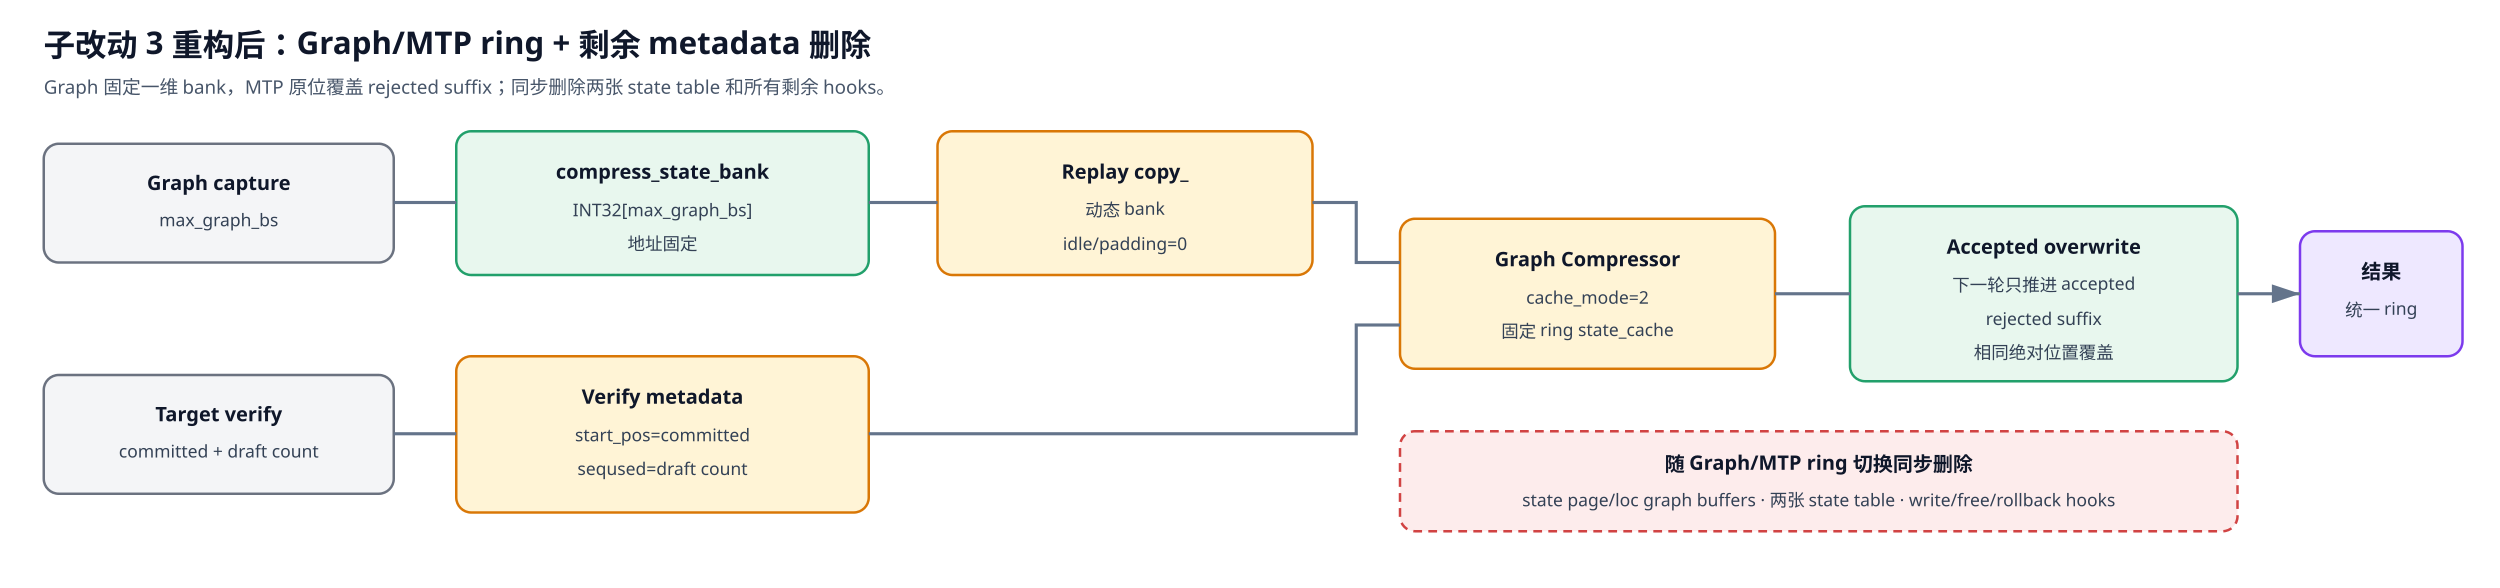
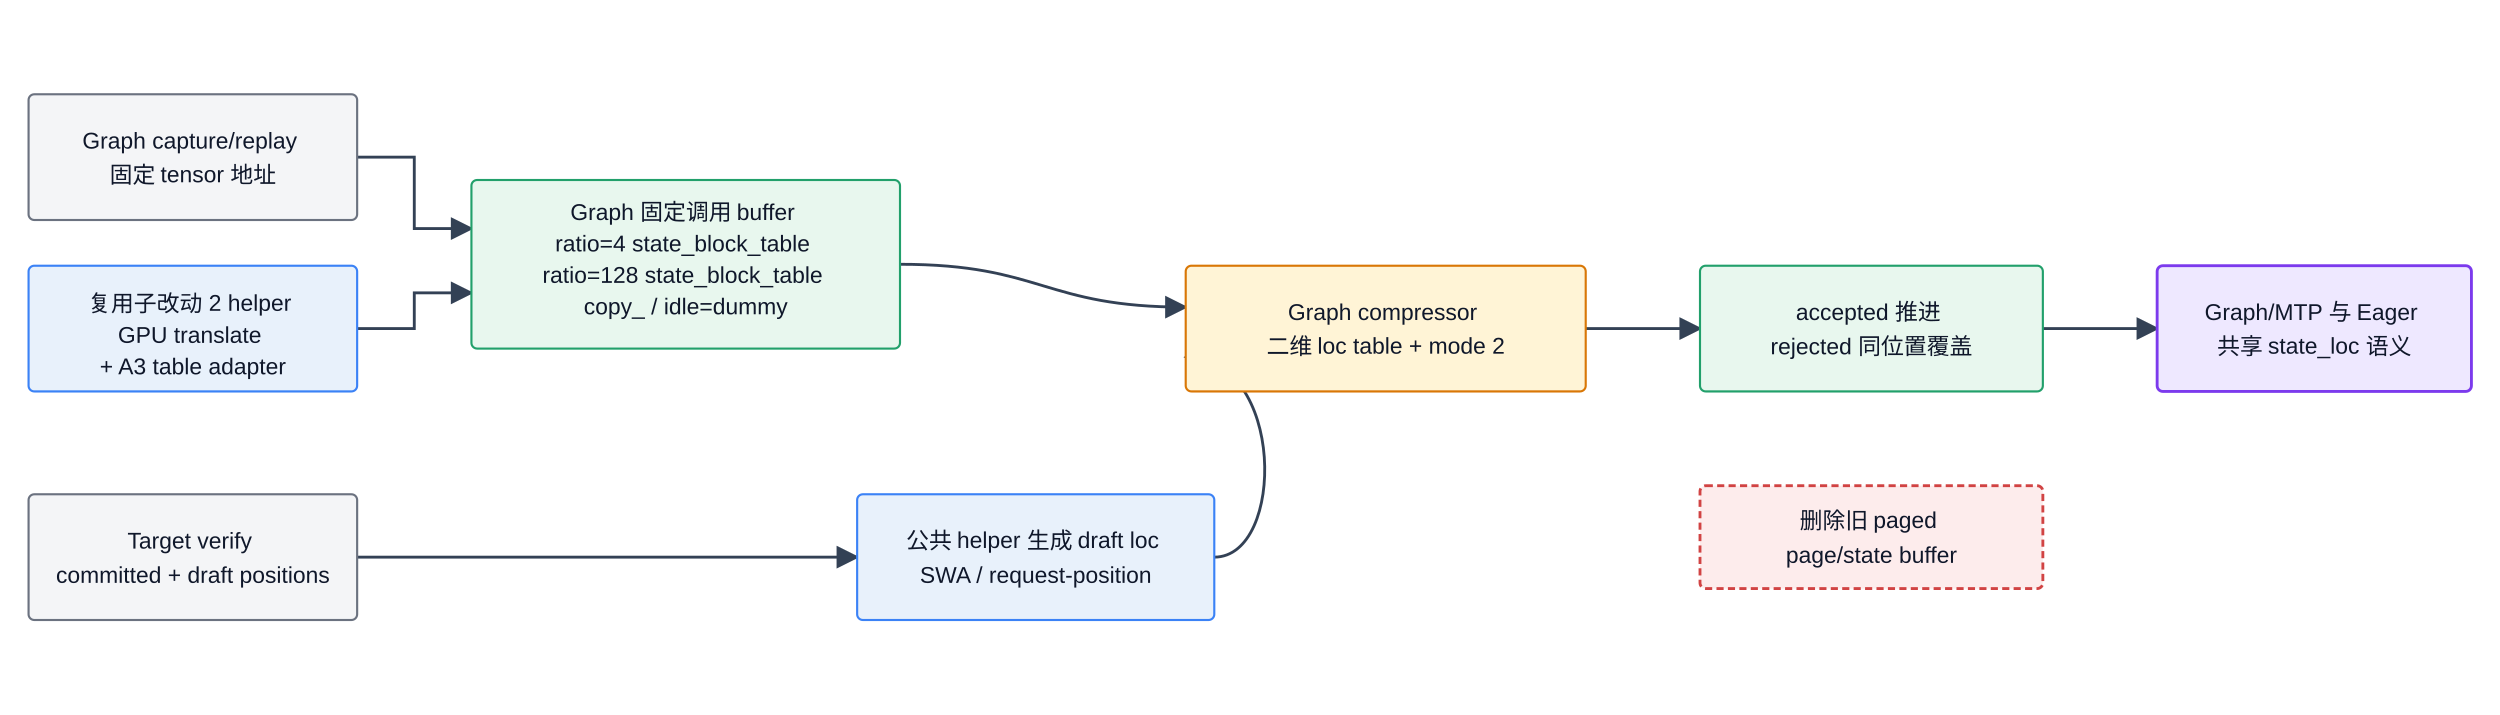
- <svg xmlns="http://www.w3.org/2000/svg" width="2000" height="470" viewBox="0 0 2000 470" role="img" aria-labelledby="title desc">
+ <svg xmlns="http://www.w3.org/2000/svg" width="1750" height="500" viewBox="0 0 1750 500" role="img" aria-labelledby="title desc">
  <defs>
-     <marker id="a" markerWidth="10" markerHeight="10" refX="9" refY="3" orient="auto">
-       <path d="M0 0L0 6L9 3z" fill="#64748B" />
+     <marker id="a" viewBox="0 0 10 10" refX="9" refY="5" markerWidth="8" markerHeight="8" orient="auto">
+       <path d="M0 0L10 5L0 10z" fill="#334155" />
    </marker>
-     <style>.h{font:700 25px sans-serif;fill:#0F172A}.p{font:15px sans-serif;fill:#475569}.b{rx:12;ry:12;stroke-width:2}.gray{fill:#F4F5F7;stroke:#6B7280}.green{fill:#E8F7EE;stroke:#22A06B}.orange{fill:#FFF4D6;stroke:#D97706}.red{fill:#FDECEC;stroke:#D14343;stroke-dasharray:7 5}.purple{fill:#EEE8FF;stroke:#7C3AED}.t{font:700 16px sans-serif;fill:#0F172A;text-anchor:middle}.s{font:14px sans-serif;fill:#334155;text-anchor:middle}.e{fill:none;stroke:#64748B;stroke-width:2.5;marker-end:url(#a)}</style>
+     <style>text{font-family:"trebuchet ms",Verdana,Arial,sans-serif;fill:#0F172A;text-anchor:middle;font-size:16px}.n{fill:#F4F5F7;stroke:#6B7280;stroke-width:1.5}.r{fill:#E8F1FB;stroke:#3B82F6;stroke-width:1.5}.a{fill:#E8F7EE;stroke:#22A06B;stroke-width:1.5}.c{fill:#FFF4D6;stroke:#D97706;stroke-width:1.5}.d{fill:#FDECEC;stroke:#D14343;stroke-width:2;stroke-dasharray:5 3}.o{fill:#EEE8FF;stroke:#7C3AED;stroke-width:2}.e{fill:none;stroke:#334155;stroke-width:2;marker-end:url(#a)}</style>
  </defs>
-   <text x="35" y="45" class="h">子改动 3 重构后：Graph/MTP ring + 剩余 metadata 删除</text>
-   <text x="35" y="75" class="p">Graph 固定一维 bank，MTP 原位覆盖 rejected suffix；同步删除两张 state table 和所有剩余 hooks。</text>
-   <rect x="35" y="115" width="280" height="95" class="b gray" />
-   <text x="175" y="152" class="t">Graph capture</text>
-   <text x="175" y="181" class="s">max_graph_bs</text>
-   <rect x="365" y="105" width="330" height="115" class="b green" />
-   <text x="530" y="143" class="t">compress_state_bank</text>
-   <text x="530" y="173" class="s">INT32[max_graph_bs]</text>
-   <text x="530" y="200" class="s">地址固定</text>
-   <rect x="750" y="105" width="300" height="115" class="b orange" />
-   <text x="900" y="143" class="t">Replay copy_</text>
-   <text x="900" y="173" class="s">动态 bank</text>
-   <text x="900" y="200" class="s">idle/padding=0</text>
-   <rect x="35" y="300" width="280" height="95" class="b gray" />
-   <text x="175" y="337" class="t">Target verify</text>
-   <text x="175" y="366" class="s">committed + draft count</text>
-   <rect x="365" y="285" width="330" height="125" class="b orange" />
-   <text x="530" y="323" class="t">Verify metadata</text>
-   <text x="530" y="353" class="s">start_pos=committed</text>
-   <text x="530" y="380" class="s">seqused=draft count</text>
-   <rect x="1120" y="175" width="300" height="120" class="b orange" />
-   <text x="1270" y="213" class="t">Graph Compressor</text>
-   <text x="1270" y="243" class="s">cache_mode=2</text>
-   <text x="1270" y="270" class="s">固定 ring state_cache</text>
-   <rect x="1480" y="165" width="310" height="140" class="b green" />
-   <text x="1635" y="203" class="t">Accepted overwrite</text>
-   <text x="1635" y="233" class="s">下一轮只推进 accepted</text>
-   <text x="1635" y="260" class="s">rejected suffix</text>
-   <text x="1635" y="287" class="s">相同绝对位置覆盖</text>
-   <rect x="1840" y="185" width="130" height="100" class="b purple" />
-   <text x="1905" y="223" class="t">结果</text>
-   <text x="1905" y="253" class="s">统一 ring</text>
-   <path d="M315 162H365M695 162H750M1050 162H1085V210H1120M315 347H365M695 347H1085V260H1120M1420 235H1480M1790 235H1840" class="e" />
-   <rect x="1120" y="345" width="670" height="80" class="b red" />
-   <text x="1455" y="377" class="t">随 Graph/MTP ring 切换同步删除</text>
-   <text x="1455" y="405" class="s">state page/loc graph buffers · 两张 state table · write/free/rollback hooks</text>
+   <path class="e" d="M250 110H290V160H330" />
+   <path class="e" d="M250 230H290V205H330" />
+   <path class="e" d="M250 390H600" />
+   <path class="e" d="M630 185C730 185 730 215 830 215" />
+   <path class="e" d="M850 390C900 390 900 250 830 250" />
+   <path class="e" d="M1110 230H1190" />
+   <path class="e" d="M1430 230H1510" />
+   <rect class="n" x="20" y="66" width="230" height="88" rx="4" />
+   <text x="135" y="104">
+     <tspan x="135">Graph capture/replay</tspan>
+     <tspan x="135" dy="24">固定 tensor 地址</tspan>
+   </text>
+   <rect class="r" x="20" y="186" width="230" height="88" rx="4" />
+   <text x="135" y="218">
+     <tspan x="135">复用子改动 2 helper</tspan>
+     <tspan x="135" dy="22">GPU translate</tspan>
+     <tspan x="135" dy="22">+ A3 table adapter</tspan>
+   </text>
+   <rect class="n" x="20" y="346" width="230" height="88" rx="4" />
+   <text x="135" y="384">
+     <tspan x="135">Target verify</tspan>
+     <tspan x="135" dy="24">committed + draft positions</tspan>
+   </text>
+   <rect class="a" x="330" y="126" width="300" height="118" rx="4" />
+   <text x="480" y="154">
+     <tspan x="480">Graph 固定调用 buffer</tspan>
+     <tspan x="480" dy="22">ratio=4 state_block_table</tspan>
+     <tspan x="480" dy="22">ratio=128 state_block_table</tspan>
+     <tspan x="480" dy="22">copy_ / idle=dummy</tspan>
+   </text>
+   <rect class="r" x="600" y="346" width="250" height="88" rx="4" />
+   <text x="725" y="384">
+     <tspan x="725">公共 helper 生成 draft loc</tspan>
+     <tspan x="725" dy="24">SWA / request-position</tspan>
+   </text>
+   <rect class="c" x="830" y="186" width="280" height="88" rx="4" />
+   <text x="970" y="224">
+     <tspan x="970">Graph compressor</tspan>
+     <tspan x="970" dy="24">二维 loc table + mode 2</tspan>
+   </text>
+   <rect class="a" x="1190" y="186" width="240" height="88" rx="4" />
+   <text x="1310" y="224">
+     <tspan x="1310">accepted 推进</tspan>
+     <tspan x="1310" dy="24">rejected 同位置覆盖</tspan>
+   </text>
+   <rect class="o" x="1510" y="186" width="220" height="88" rx="4" />
+   <text x="1620" y="224">
+     <tspan x="1620">Graph/MTP 与 Eager</tspan>
+     <tspan x="1620" dy="24">共享 state_loc 语义</tspan>
+   </text>
+   <rect class="d" x="1190" y="340" width="240" height="72" rx="4" />
+   <text x="1310" y="370">
+     <tspan x="1310">删除旧 paged</tspan>
+     <tspan x="1310" dy="24">page/state buffer</tspan>
+   </text>
</svg>
